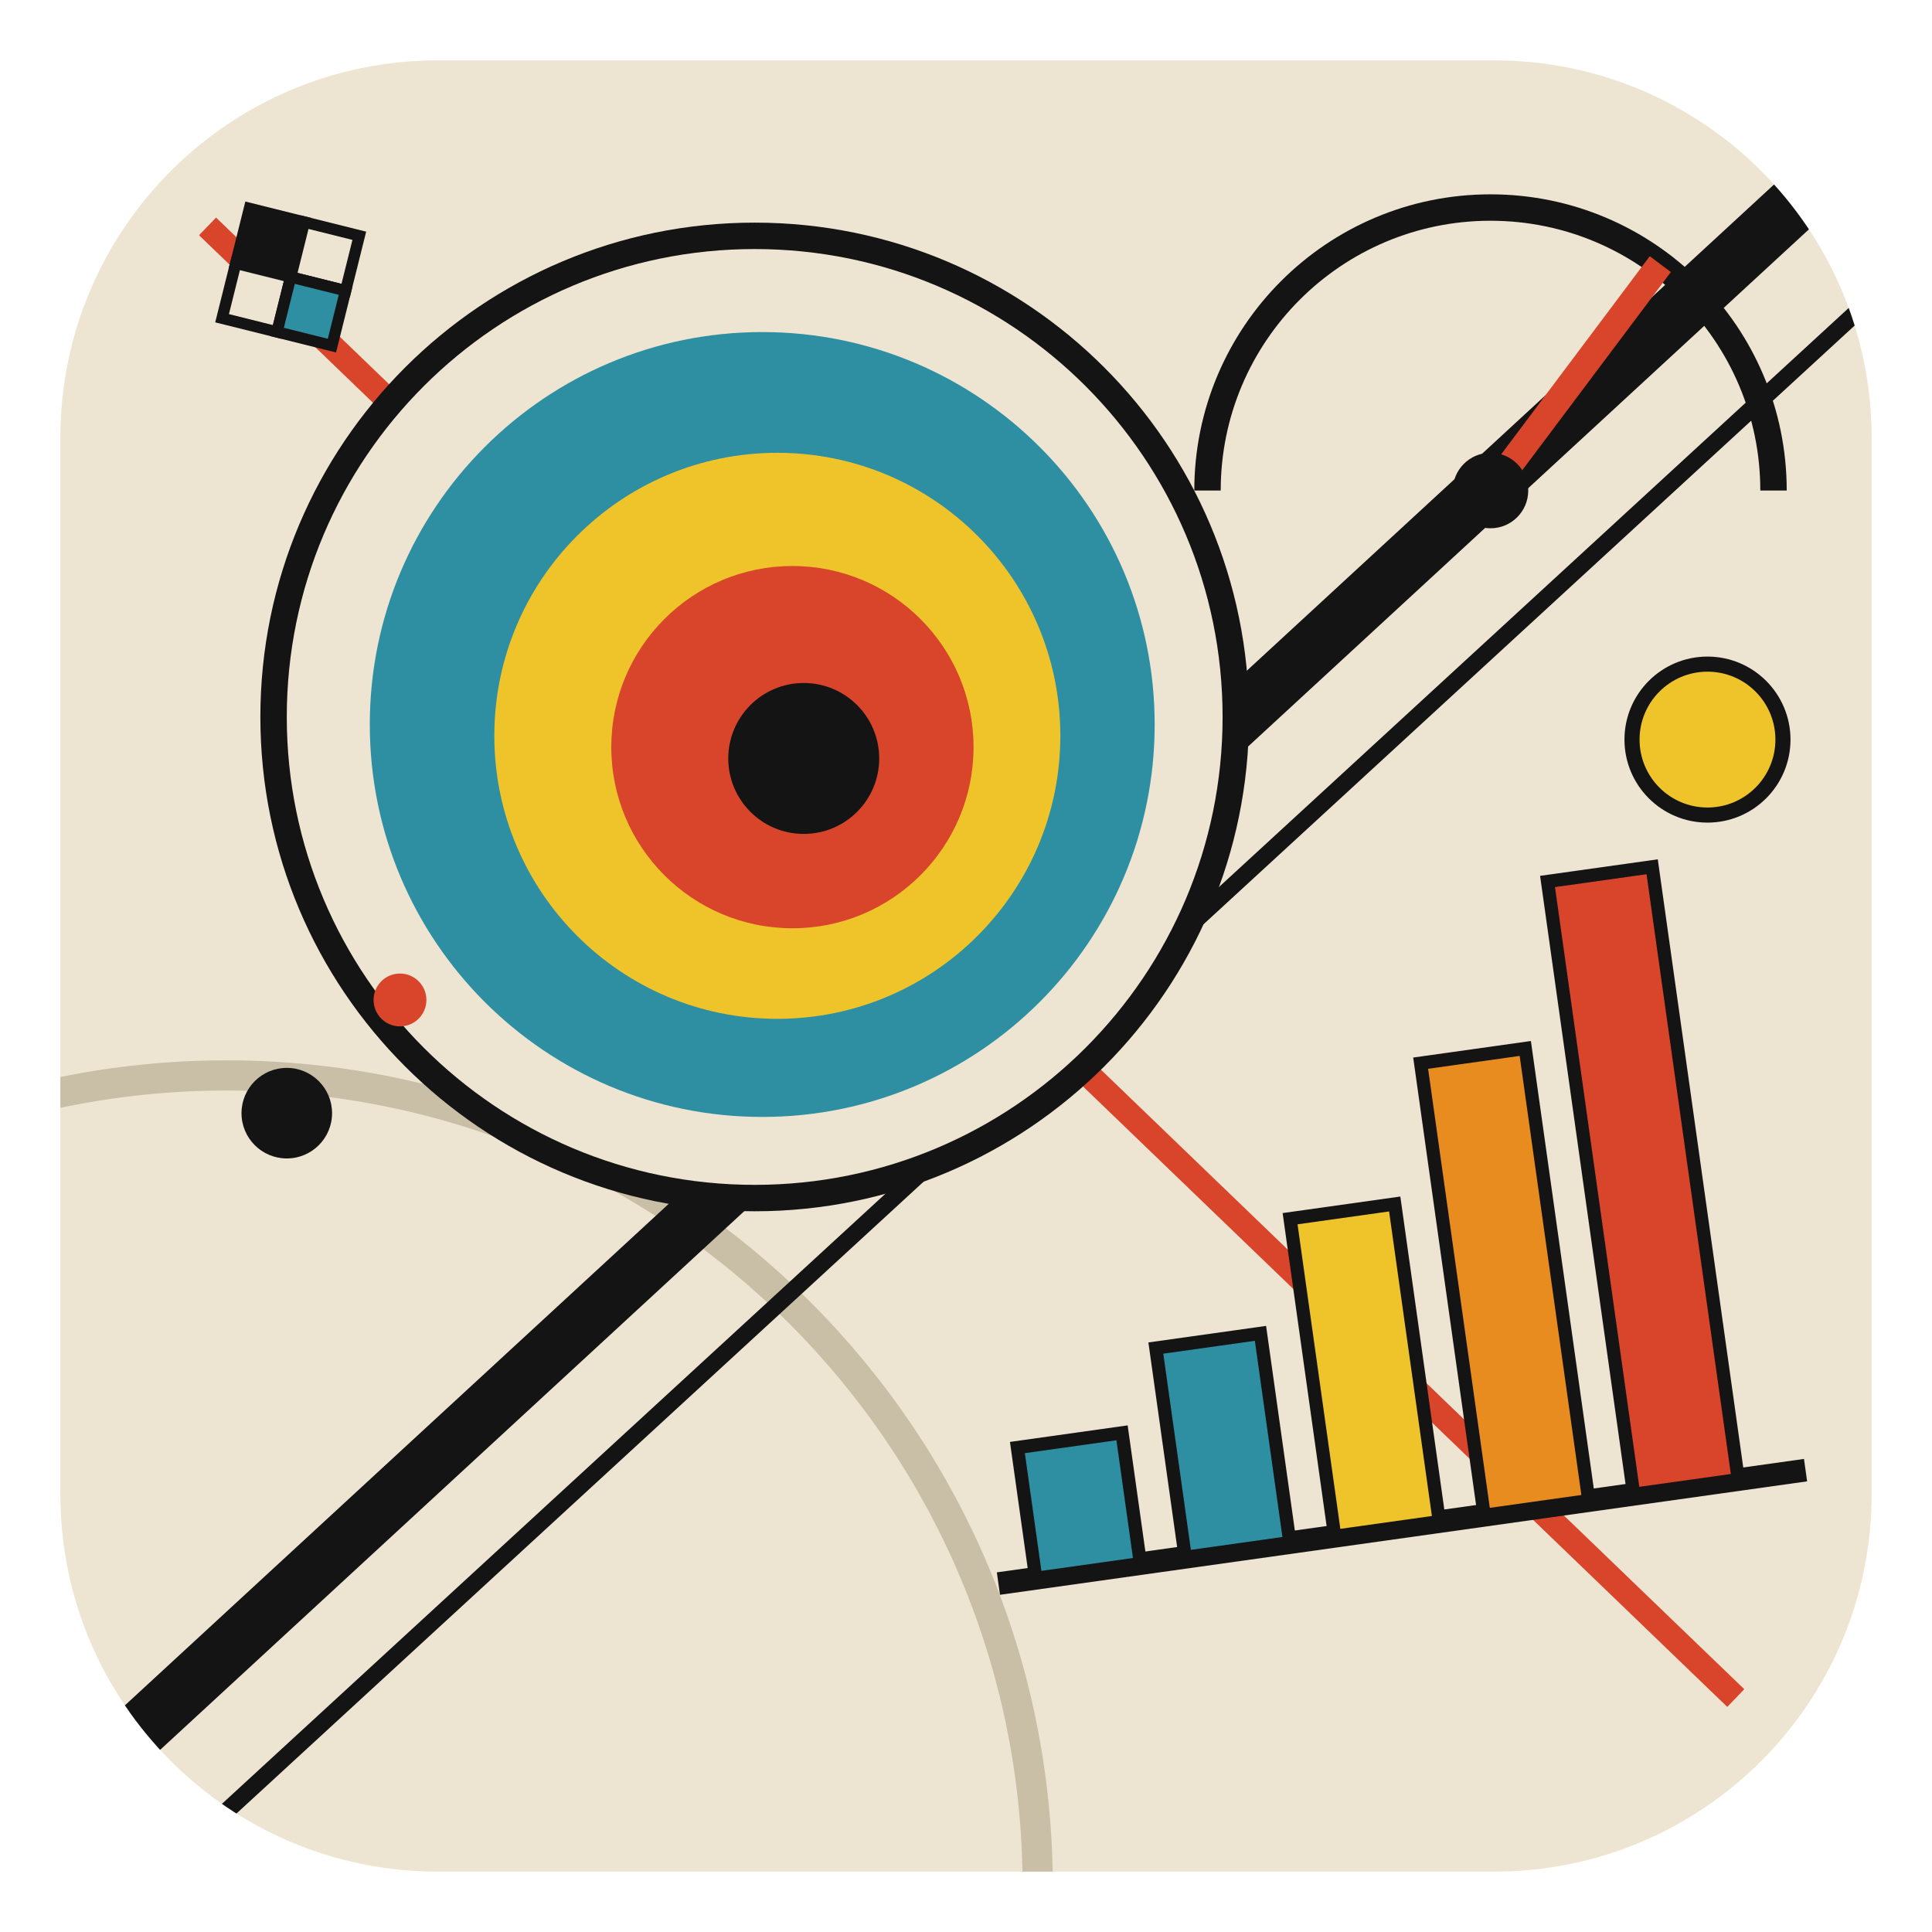
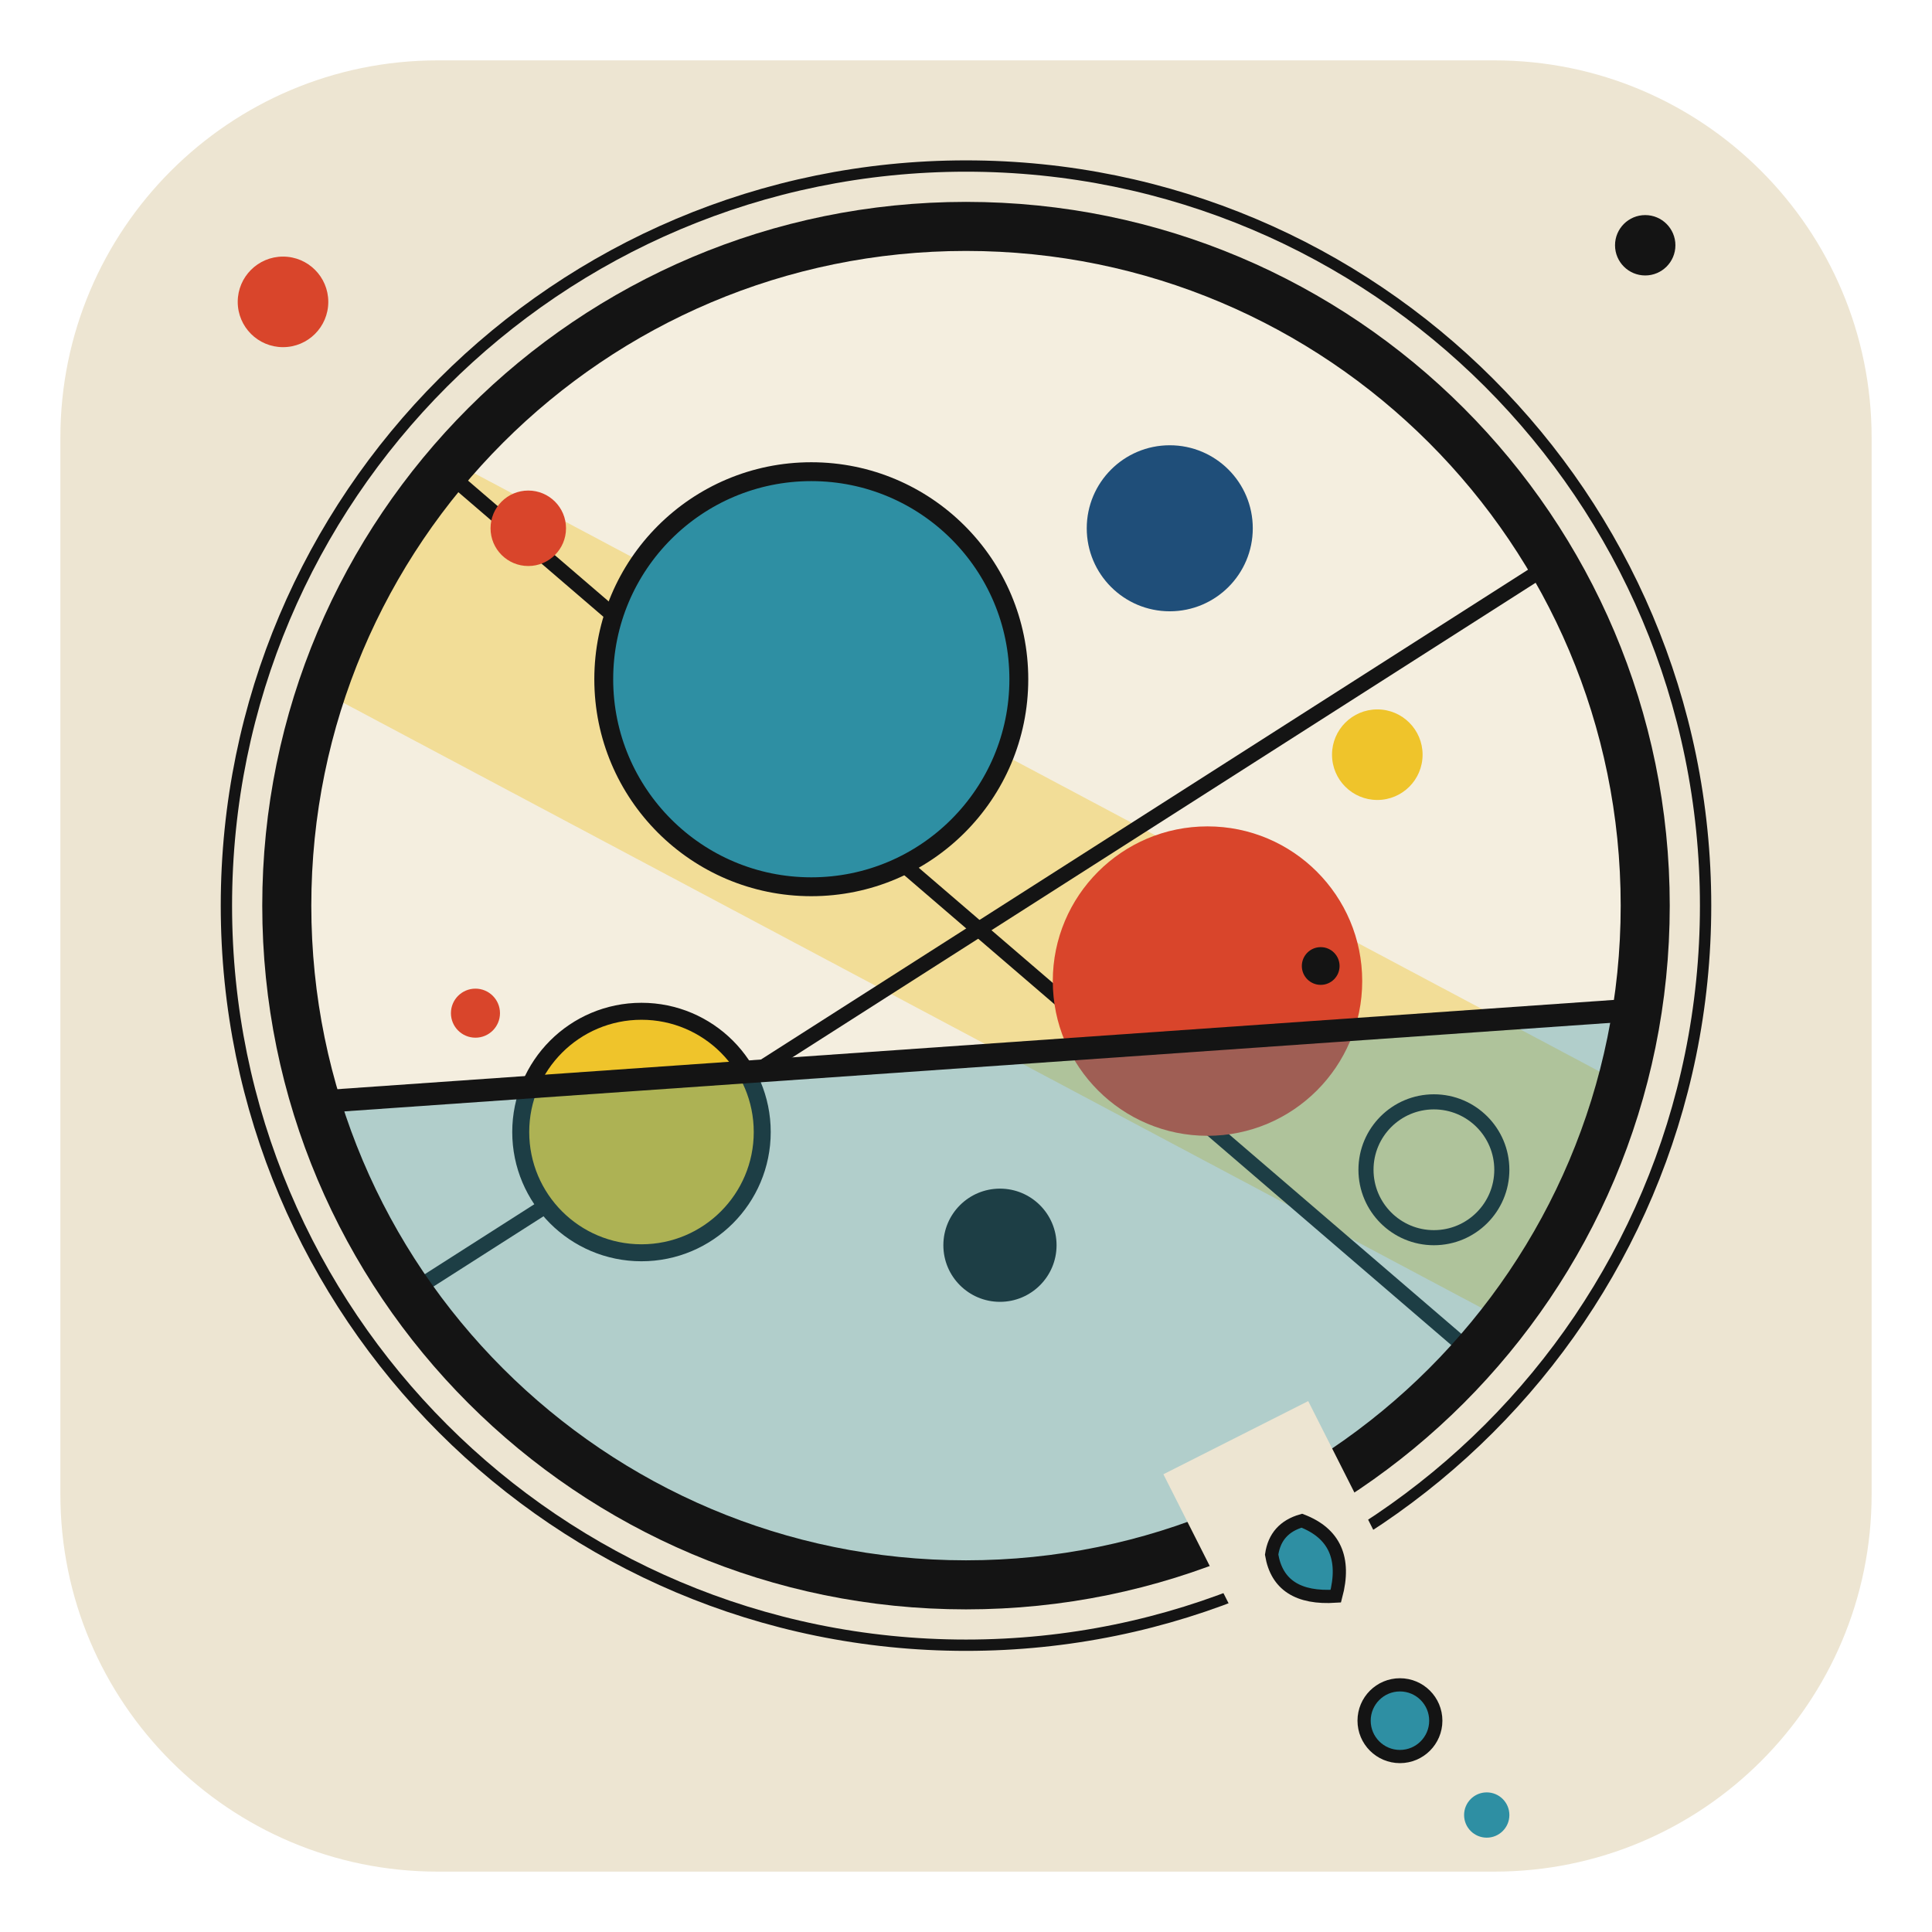
<svg xmlns="http://www.w3.org/2000/svg" viewBox="0 0 1024 1024">
  <defs>
-     <clipPath id="squircle">
+     <clipPath id="sq">
      <rect x="32" y="32" width="960" height="960" rx="200" />
    </clipPath>
+     <clipPath id="big">
+       <circle cx="512" cy="480" r="360" />
+     </clipPath>
  </defs>
-   <g clip-path="url(#squircle)">
+   <g clip-path="url(#sq)">
    <rect x="32" y="32" width="960" height="960" fill="#EDE5D2" />
-     <circle cx="120" cy="1000" r="430" fill="none" stroke="#C9BFA6" stroke-width="16" />
-     <line x1="60" y1="930" x2="960" y2="100" stroke="#141414" stroke-width="30" />
-     <line x1="120" y1="960" x2="990" y2="160" stroke="#141414" stroke-width="9" />
-     <line x1="110" y1="120" x2="920" y2="900" stroke="#D9452B" stroke-width="13" />
-     <circle cx="400" cy="380" r="262" fill="#141414" />
-     <circle cx="400" cy="380" r="248" fill="#EDE5D2" />
-     <circle cx="404" cy="384" r="208" fill="#2E8FA3" />
-     <circle cx="412" cy="390" r="150" fill="#EFC42B" />
-     <circle cx="420" cy="396" r="96" fill="#D9452B" />
-     <circle cx="426" cy="402" r="40" fill="#141414" />
-     <g transform="rotate(-8 720 760)">
-       <line x1="520" y1="812" x2="952" y2="812" stroke="#141414" stroke-width="12" />
-       <rect x="540" y="742" width="56" height="70" fill="#2E8FA3" stroke="#141414" stroke-width="7" />
-       <rect x="620" y="700" width="56" height="112" fill="#2E8FA3" stroke="#141414" stroke-width="7" />
-       <rect x="700" y="642" width="56" height="170" fill="#EFC42B" stroke="#141414" stroke-width="7" />
-       <rect x="780" y="570" width="56" height="242" fill="#E88C1F" stroke="#141414" stroke-width="7" />
-       <rect x="860" y="484" width="56" height="328" fill="#D9452B" stroke="#141414" stroke-width="7" />
+     <g clip-path="url(#big)">
+       <rect x="32" y="32" width="960" height="960" fill="#F4EEDF" />
+       <g transform="rotate(28 512 480)">
+         <rect x="-100" y="400" width="1300" height="140" fill="#EFC42B" opacity="0.4" />
+       </g>
+       <line x1="120" y1="150" x2="900" y2="820" stroke="#141414" stroke-width="8" />
+       <line x1="100" y1="760" x2="930" y2="230" stroke="#141414" stroke-width="8" />
+       <circle cx="430" cy="360" r="110" fill="#2E8FA3" stroke="#141414" stroke-width="10" />
+       <circle cx="640" cy="520" r="82" fill="#D9452B" />
+       <circle cx="340" cy="600" r="64" fill="#EFC42B" stroke="#141414" stroke-width="9" />
+       <circle cx="620" cy="280" r="44" fill="#1F4E79" />
+       <circle cx="530" cy="660" r="30" fill="#141414" />
+       <circle cx="730" cy="400" r="24" fill="#EFC42B" />
+       <circle cx="280" cy="280" r="20" fill="#D9452B" />
+       <circle cx="760" cy="620" r="36" fill="none" stroke="#141414" stroke-width="8" />
+       <g transform="rotate(-4 512 560)">
+         <rect x="60" y="560" width="910" height="500" fill="#2E8FA3" opacity="0.34" />
+         <line x1="60" y1="560" x2="970" y2="560" stroke="#141414" stroke-width="12" />
+       </g>
+       <circle cx="252" cy="537" r="13" fill="#D9452B" />
+       <circle cx="700" cy="512" r="10" fill="#141414" />
    </g>
-     <path d="M 640 260 A 150 150 0 0 1 940 260" fill="none" stroke="#141414" stroke-width="14" />
-     <line x1="790" y1="260" x2="880" y2="140" stroke="#D9452B" stroke-width="14" />
-     <circle cx="790" cy="260" r="20" fill="#141414" />
-     <circle cx="905" cy="392" r="40" fill="#EFC42B" stroke="#141414" stroke-width="8" />
-     <circle cx="152" cy="590" r="24" fill="#141414" />
-     <circle cx="212" cy="530" r="14" fill="#D9452B" />
-     <g transform="rotate(14 165 165)" stroke="#141414" stroke-width="6">
-       <rect x="120" y="120" width="30" height="30" fill="#141414" />
-       <rect x="150" y="120" width="30" height="30" fill="#EDE5D2" />
-       <rect x="120" y="150" width="30" height="30" fill="#EDE5D2" />
-       <rect x="150" y="150" width="30" height="30" fill="#2E8FA3" />
-     </g>
+     <circle cx="512" cy="480" r="360" fill="none" stroke="#141414" stroke-width="26" />
+     <circle cx="512" cy="480" r="392" fill="none" stroke="#141414" stroke-width="6" />
+     <line x1="655" y1="762" x2="703" y2="857" stroke="#EDE5D2" stroke-width="86" />
+     <path d="M 690 806 q 26 10 18 40 q -30 2 -34 -22 q 2 -14 16 -18 z" fill="#2E8FA3" stroke="#141414" stroke-width="7" />
+     <circle cx="742" cy="912" r="19" fill="#2E8FA3" stroke="#141414" stroke-width="7" />
+     <circle cx="788" cy="962" r="12" fill="#2E8FA3" />
+     <circle cx="826" cy="1000" r="8" fill="#D9452B" />
+     <circle cx="150" cy="160" r="24" fill="#D9452B" />
+     <circle cx="872" cy="130" r="16" fill="#141414" />
  </g>
</svg>
